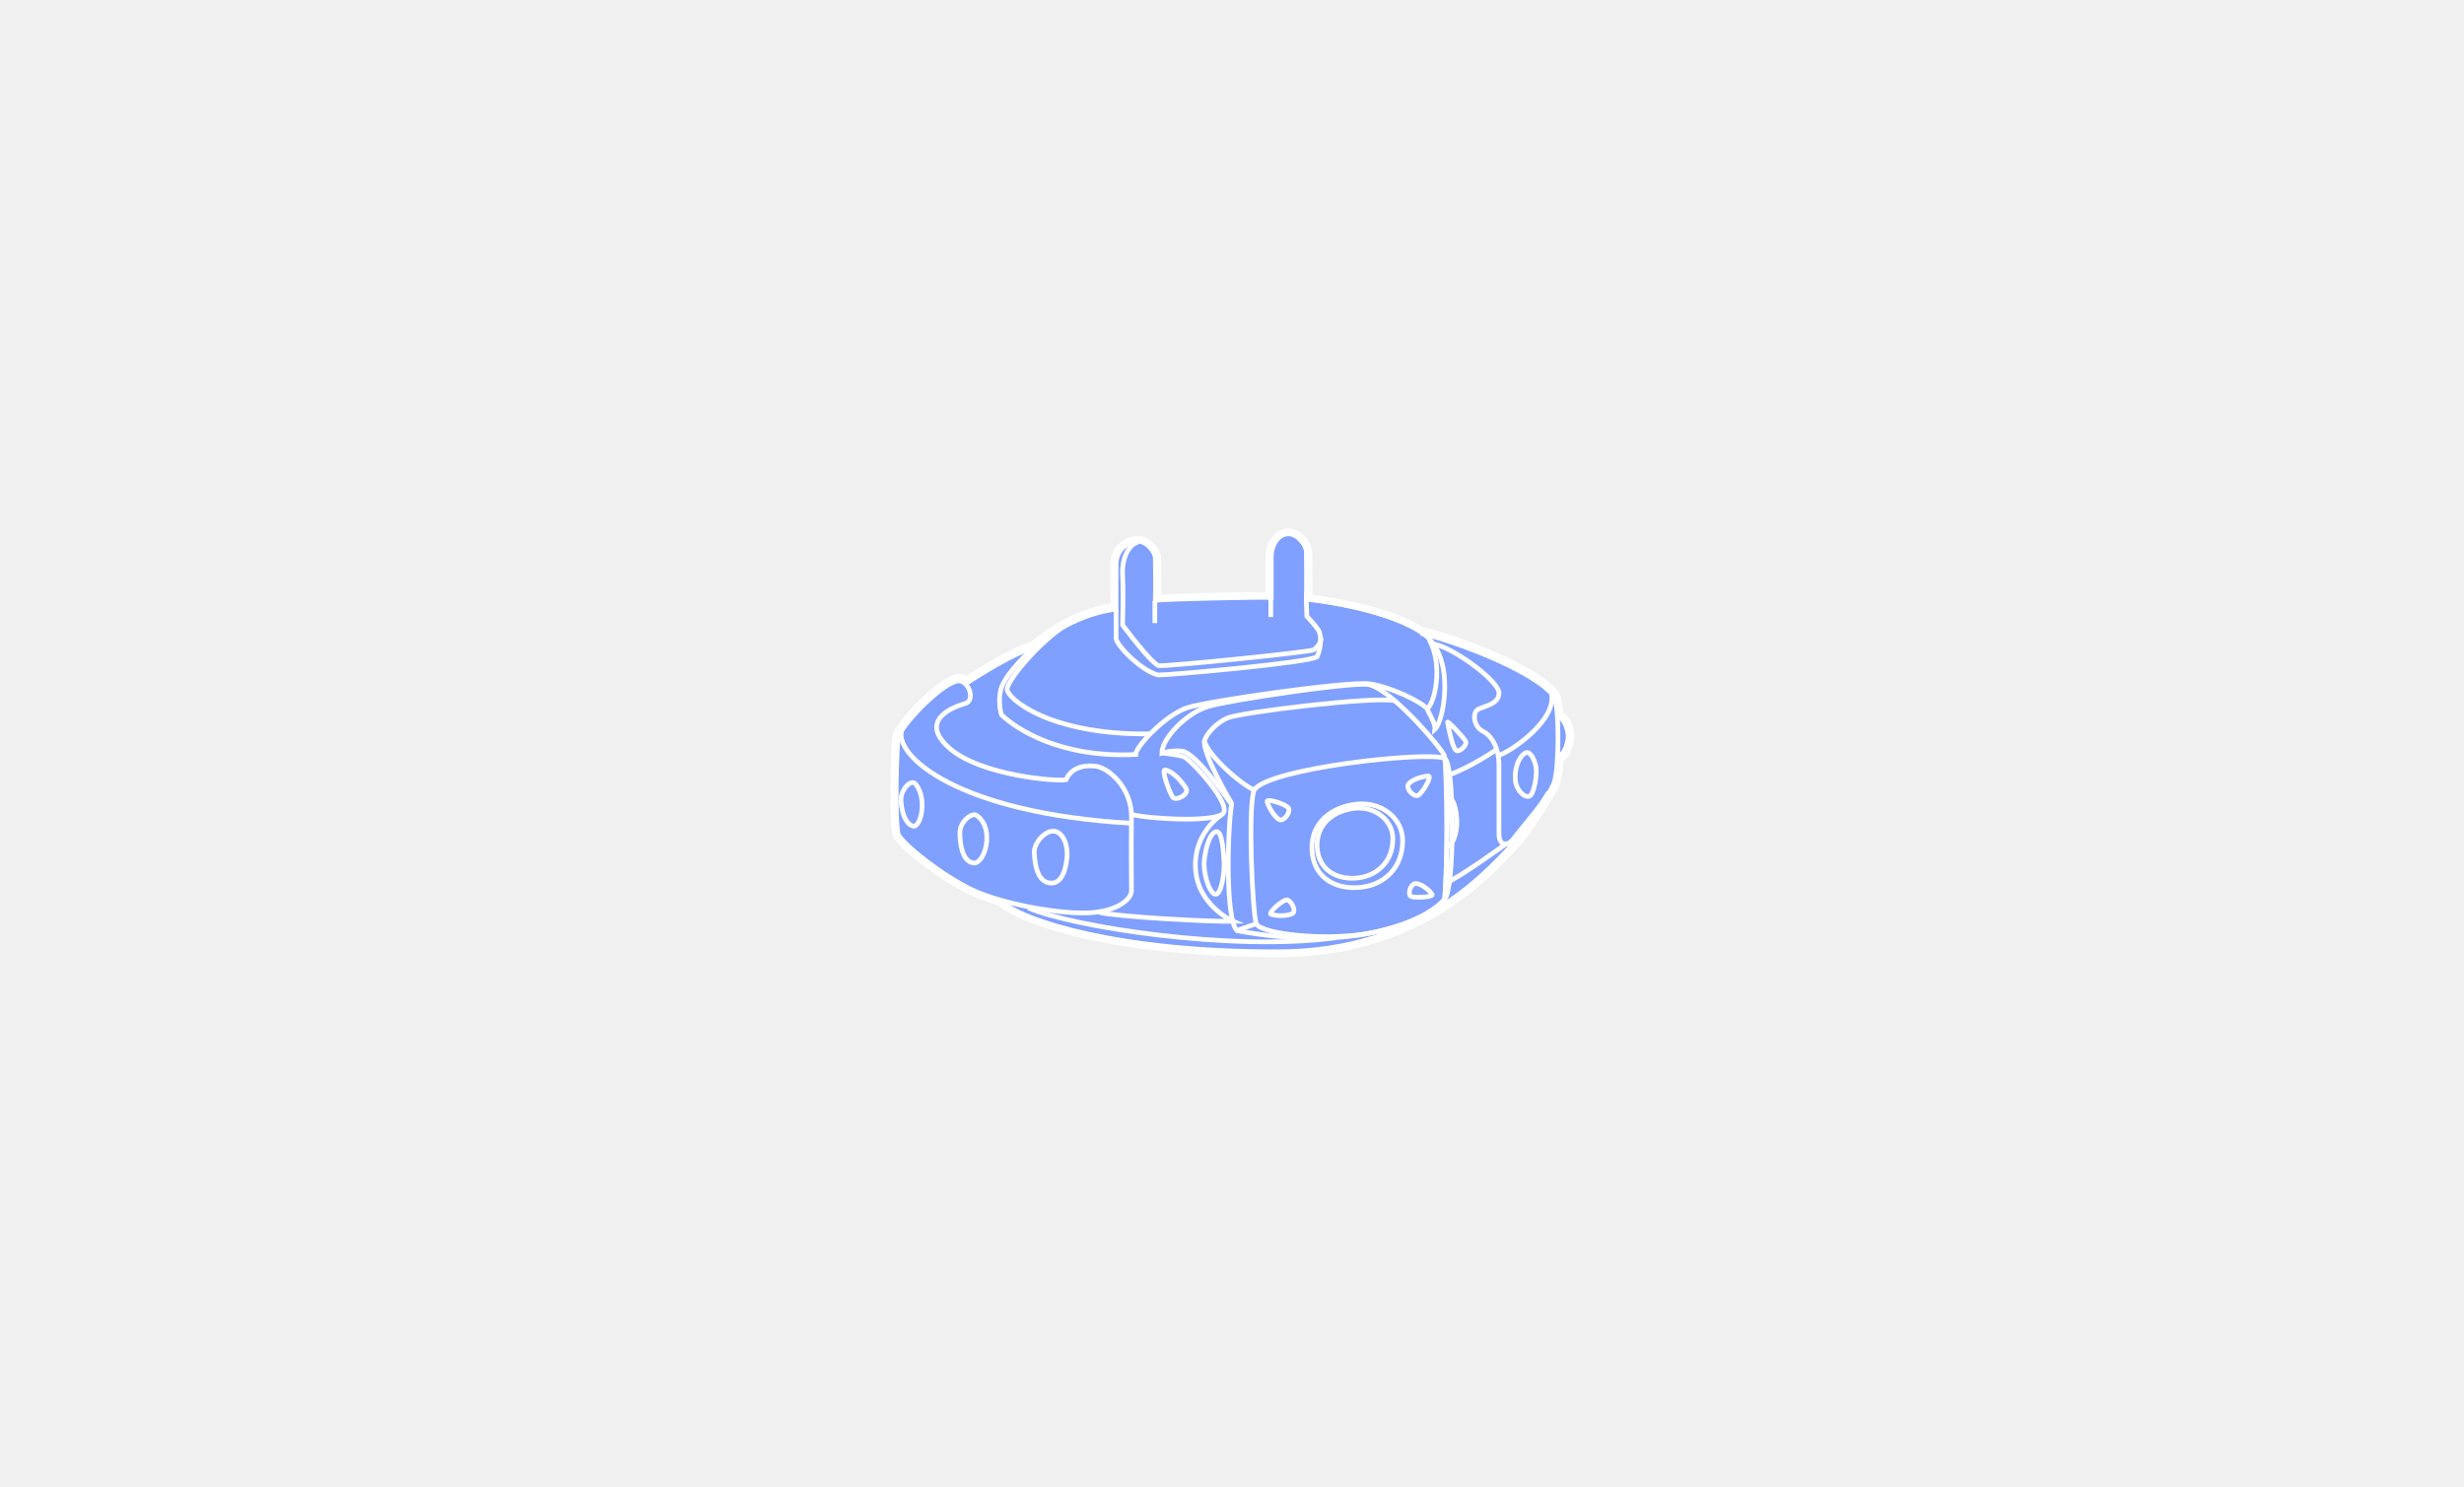
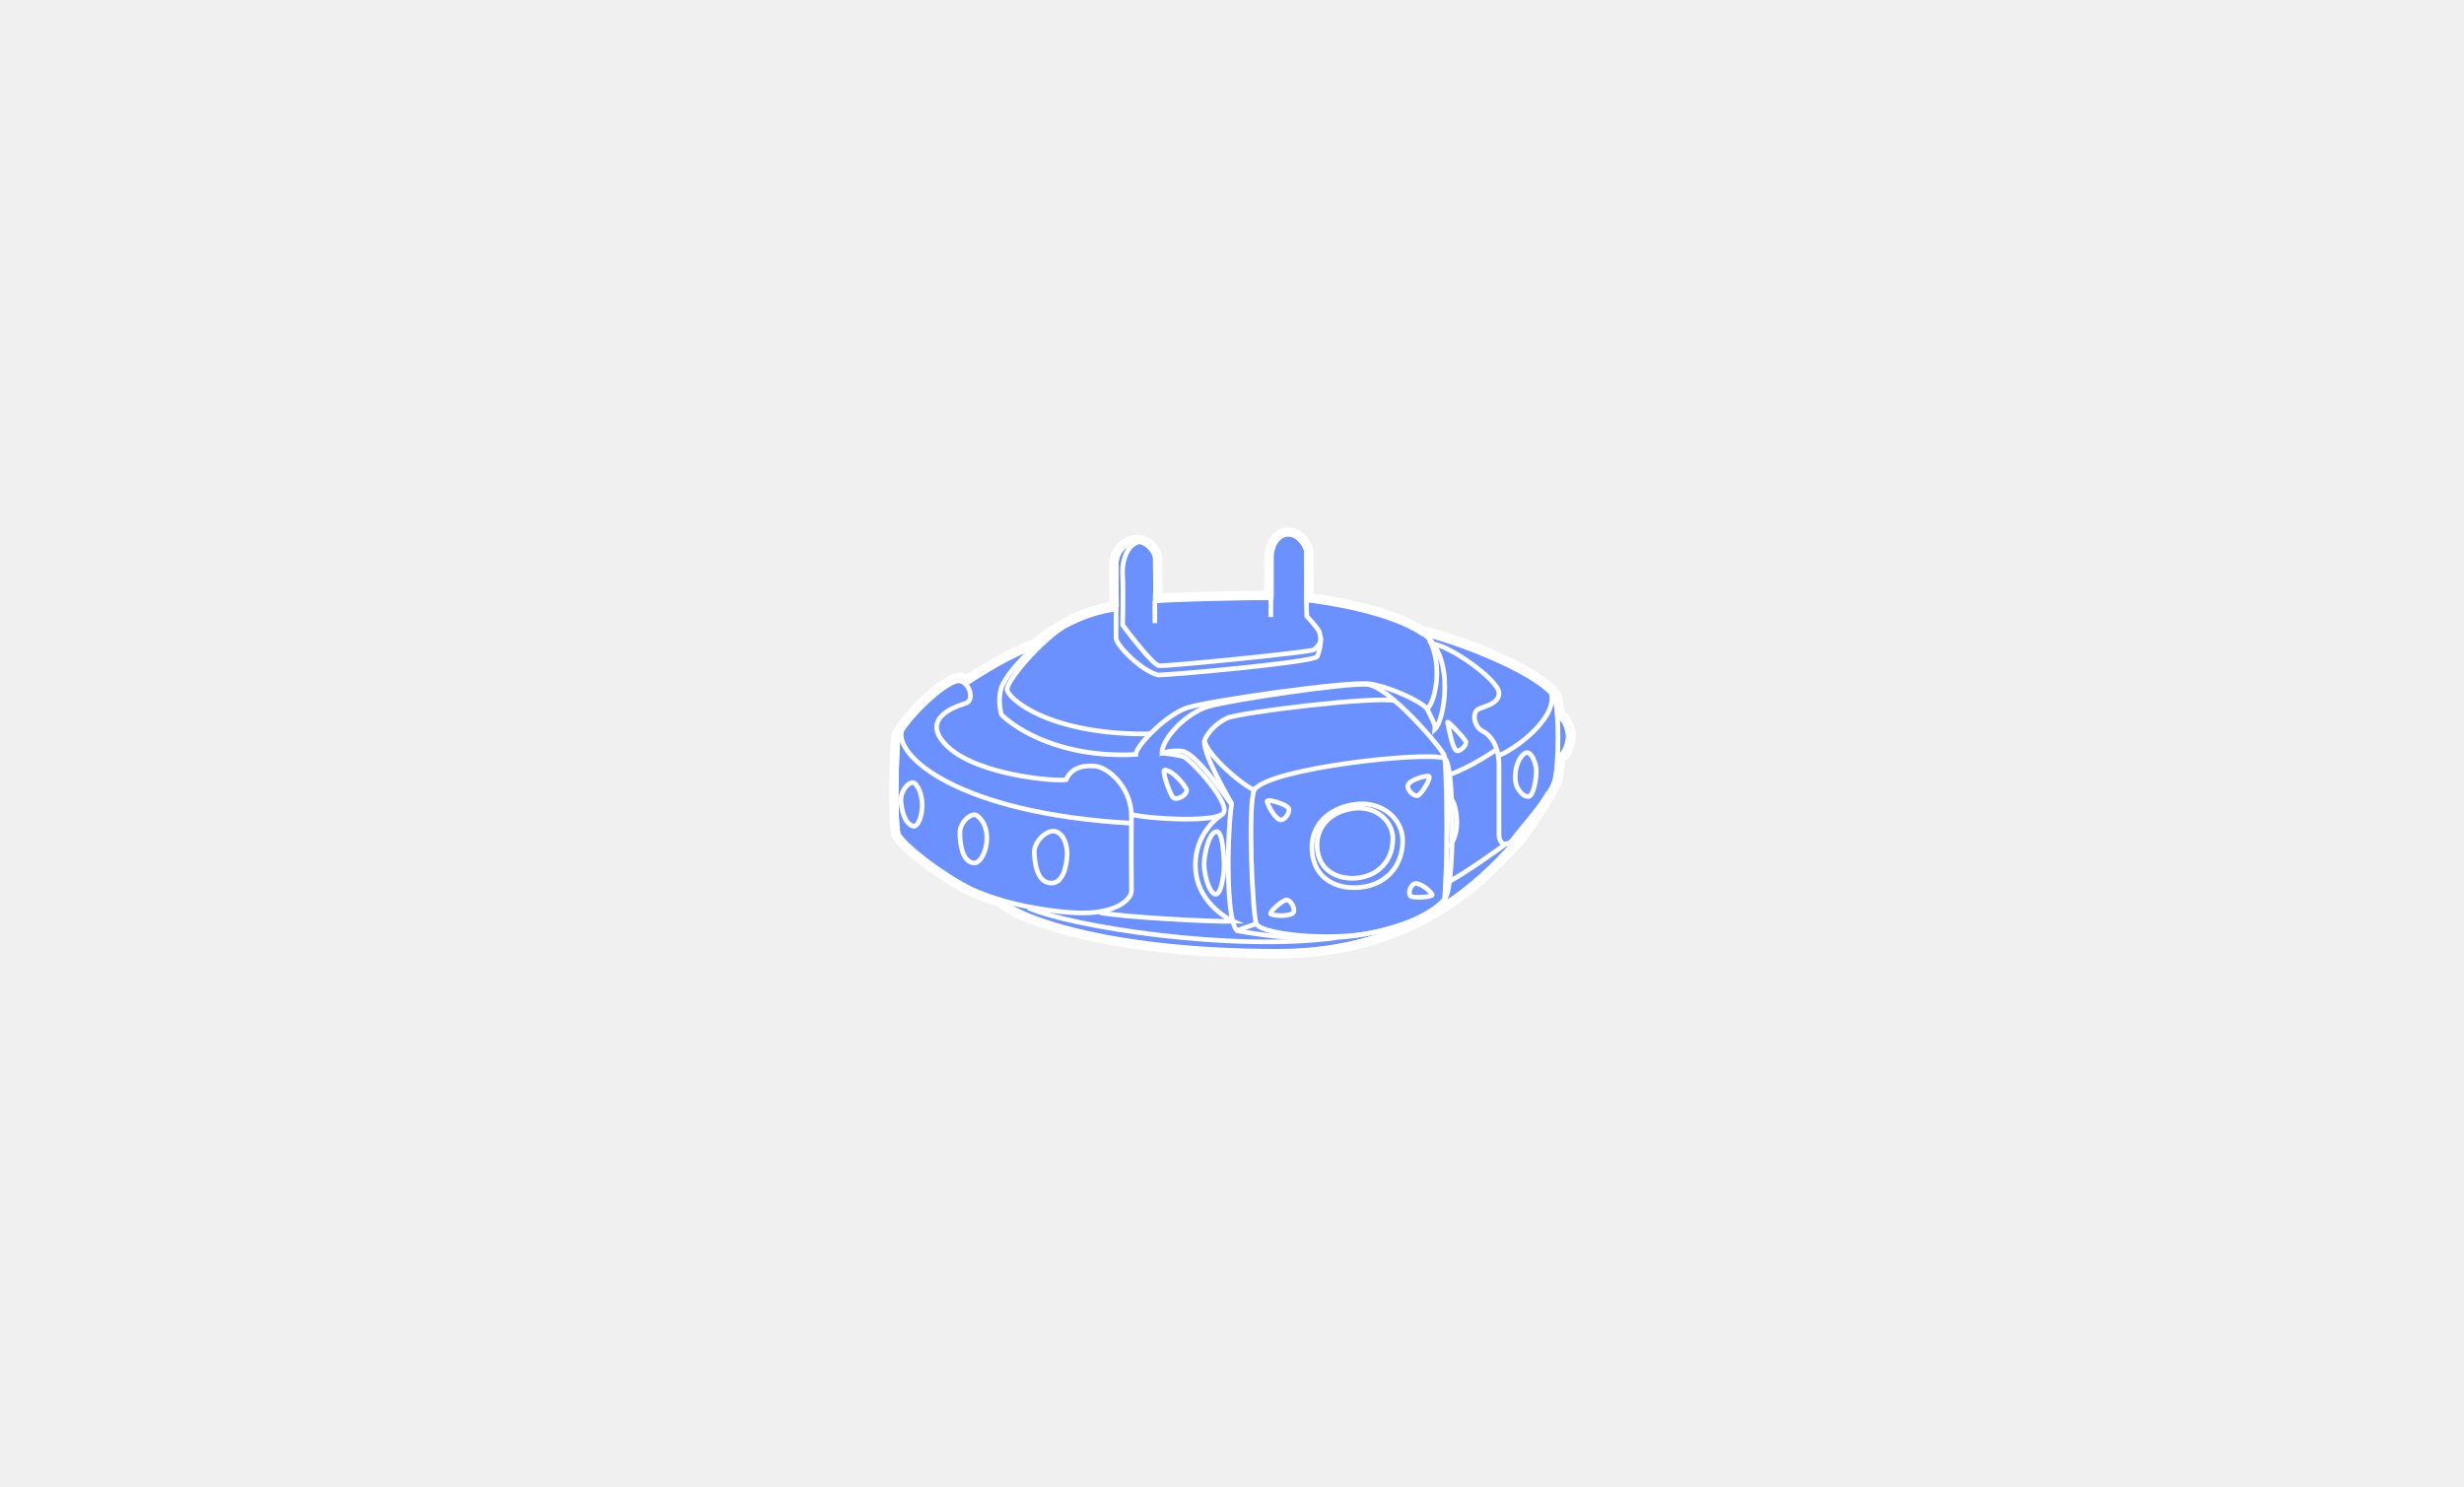
<svg id="bp-598" viewBox="0 0 527 318">
  <style type="text/css">
- 		.st0{fill:#80a0ff;stroke:#fff;stroke-width:1.5;stroke-miterlimit:10;}
+ 		.st0{fill:#6b90ff;stroke:#fff;stroke-width:2;stroke-miterlimit:10;stroke-linejoin:round;}
		.st1{fill:none;stroke:#fff;stroke-miterlimit:10;}
	</style>
  <g>
    <path class="st0" d="M336,157.5c0-1.1-0.6-3.3-1.6-4.1c-0.3-0.2-0.5-0.3-0.8-0.4c-0.1-2.1-0.4-3.8-0.8-4.5    c-4.3-5.7-22.2-12.3-28.7-13.6c-7-4.6-20.6-6.6-24.2-7c0.1-2.7,0-6.1,0-8.2c0-0.7,0-1.2,0-1.6c0-1.6-2-4.3-4.3-4.3    c-3,0-4.2,3.4-4.2,5.2v8.4c-4.3-0.1-19.7,0.3-23.8,0.6c0.1-2.5,0-5.1,0-6.9c0-0.7,0-1.2,0-1.6c0-1.7-2.1-4.1-4.1-4.1    c-2.1,0-5.3,1.5-5.3,5.6c0,3.2,0.1,7.4,0.1,8.7c-7,1-12.9,4.5-17.2,8.1c-4.8,1.6-11.1,5.5-14.4,7.7c-0.6-0.5-1.3-0.7-2.1-0.5    c-4.2,1.1-12.7,10.2-13,12.7c-0.3,2.3-0.8,16.5,0,20.8l0.1,0.2c1.7,2.9,10,9.1,15.9,12c1.8,0.8,3.9,1.6,6.2,2.3    c4.8,4.3,25,11,59.4,11c0.1,0,0.2,0,0.3,0c29.1,0,43.9-15.9,50.2-22.7c0.6-0.6,1.1-1.2,1.6-1.7c3.6-4.8,6.5-9.9,6.5-9.9l0,0    c0.6-0.9,1-1.7,1.2-2.4c0.3-1,0.6-2.9,0.7-5.1C335.3,161.7,336,158.7,336,157.5z" />
  </g>
  <g>
    <path class="st1" d="M204.6,145.7c2.5-0.6,4.2,4.2,1.8,4.8c-2.4,0.7-10.1,3.5-3.4,9.5c6.7,5.9,22.8,7.2,25,6.8    c1.1-2.5,3.6-3.2,6.3-2.9s7.8,4.5,7.7,11c-0.1,6.5,0,13.5,0,15.6s-3.6,4.8-10.3,4.8c-6.7,0-17.8-2.1-23.9-5    c-6.2-3-14.2-9.2-15.7-11.8c-0.8-4.2-0.3-18.3,0-20.6C192.3,155.7,200.7,146.7,204.6,145.7z" />
    <path class="st1" d="M238.7,130.3c-13.5,1.7-23.2,13.1-24.5,16.7c-0.7,2.2-0.4,4.6,0,5.9c3.2,3.1,12.7,9.3,28.7,8.5    c0-1.7,6.3-8.4,11-10c4.7-1.5,34.8-5.8,39.2-5.1s10.9,3.8,12.1,5.3c1.2,2.4,1.8,3.5,1.7,4.4c1.9-1.7,4.5-15.2-2.3-20.3    s-22.1-7.3-25.2-7.5c0.1-3.6,0-8.9,0-10.2s-1.8-3.8-3.8-3.8c-2.7,0-3.7,3.2-3.7,4.7c0,1.5,0,7.8,0,8.9c-3.3-0.1-21.7,0.3-24.8,0.6    c0.1-3.6,0-7.6,0-9s-1.9-3.6-3.6-3.6s-4.8,1.2-4.8,5.1S238.7,130.3,238.7,130.3z" />
    <path class="st1" d="M248.5,161.1c0-3.1,5.2-8.6,10-10c4.8-1.4,29.2-5,33.8-4.7c4.6,0.2,16,13.6,16.6,15.2c0.6,1.6,0.8,28.9,0,30.8    c-2.4,3.1-16.2,11.9-44.3,6.7c-2.5-2.2-2.1-21-1.2-27c-2-2.9-7.8-11-10.5-11.4C250.6,160.4,248.5,161.1,248.5,161.1z" />
    <path class="st1" d="M309,162.2c-4.2-1.5-37.3,2.1-40.7,6.7c-1.5,2.9-0.4,26.9,0.4,28.7c0.8,1.9,11.6,3.4,20.8,2.5    c9.2-0.9,19.4-5.5,19.5-7.8C309.5,183.7,310.1,163.5,309,162.2z" />
    <path class="st1" d="M289.8,172.9c4.5-0.4,8.1,2.7,8.1,6.5c0,5-3.4,7.9-7.4,8.4c-4.2,0.5-8.5-1.4-8.8-6.6    C281.5,176.2,285.3,173.4,289.8,172.9z" />
    <path class="st1" d="M290.3,172c5.4-0.5,9.7,3.2,9.7,7.8c0,6-4.1,9.5-8.9,10c-5,0.6-10.2-1.7-10.5-8    C280.3,175.9,285,172.5,290.3,172z" />
    <path class="st1" d="M271,171.5c-0.2-0.8,4.1,0.5,4.6,1.4c0.4,0.8-0.7,2.4-1.6,2.5C273.1,175.5,271.5,173.1,271,171.5z" />
    <path class="st1" d="M306.3,191.3c0.5,0.6-4,0.9-4.6,0.4c-0.6-0.5-0.1-2.2,0.7-2.6C303.2,188.6,305.4,190,306.3,191.3z" />
    <path class="st1" d="M305.5,166c0.9,0-1.4,3.9-2.3,4.2c-0.9,0.2-2.2-1.2-2.1-2.1C301.2,167.1,303.8,166.1,305.5,166z" />
    <path class="st1" d="M271.9,195.6c-0.9-0.2,2.4-3.1,3.3-3.1c0.9,0.1,1.8,1.8,1.5,2.6C276.4,195.9,273.5,196.1,271.9,195.6z" />
    <path class="st1" d="M306.3,137.7c3.9,0.4,14.2,7.8,14.3,10.5c0.1,2.6-3.7,2.9-4.7,3.7c-1,0.9-0.6,3.6,1.2,4.5    c1.8,0.9,3.5,3.3,3.5,7.3c0,4,0,12.8,0,14.8s1.5,3.1,3.2,0.8c1.7-2.3,7.5-8.7,8.6-11.9s1.1-16.2,0-18.4    c-4.3-5.7-22.5-12.3-28.5-13.5" />
    <path class="st1" d="M206.5,146.3c3.3-2.2,9.9-6.3,14.7-7.9" />
    <path class="st1" d="M213.9,192.7c4.8,4.4,25.8,11,59.4,10.9c31.5,0,46-18.7,51.4-24.2c3.6-4.9,6.5-9.9,6.5-9.9" />
    <path class="st1" d="M192.9,156.1c-1.9,5.5,12,17.9,49,20" />
    <path class="st1" d="M309.3,166c5.5-1.9,10.8-5.7,10.8-5.7" />
    <path class="st1" d="M320.5,161.6c2.3-0.6,12.7-7.5,11.3-13.4" />
    <path class="st1" d="M241.9,174.2c3.9,1,16.9,1.7,19.5,0s-6.8-11.8-8.2-12.3s-4.6-0.8-4.6-0.8" />
    <path class="st1" d="M249.2,164.7c-0.9-0.2,0.9,4.8,1.6,5.8c0.7,1,3.6-0.6,2.9-1.8S251.1,165.1,249.2,164.7z" />
    <path class="st1" d="M309.6,154.5c-0.1-0.5,3.5,3.3,3.9,4.1c0.3,0.8-1.2,2.2-1.9,2C310.8,160.4,310.1,157.1,309.6,154.5z" />
    <path class="st1" d="M298.4,149.9c-4.6-1-33.2,2.5-35.9,3.7c-2.7,1.2-4.6,3.7-4.9,4.9c0.9,3.4,8.4,9.7,10.7,10.5" />
    <path class="st1" d="M257.6,158.5c-0.4,2.9,5.9,13.5,5.9,13.5" />
    <path class="st1" d="M268.7,197.6c-2.1,0.7-4,1.4-4,1.4" />
    <path class="st1" d="M219.9,194.2c9.4,4.1,43.8,9.4,65.8,6.4" />
    <path class="st1" d="M309.2,188.9c2.9-1.1,13.2-8.6,13.2-8.6" />
    <path class="st1" d="M227.2,134.2c-5.9,4.2-11.7,11.4-11.8,13.2c-0.1,1.9,8.9,9.9,30.7,9.6" />
    <path class="st1" d="M305.2,151.7c1.7-1.3,3.5-9.4,0.5-14.8" />
    <path class="st1" d="M238.7,130.3c0,0,0,4.6,0,6.2c0,1.5,5.4,7,9,7.9c2.5,0,32.1-2.6,34-3.9c1.1-2.5,0.8-4.8,0.3-5.7    c-0.6-0.9-2.5-3-2.5-3l-0.1-3.4" />
    <path class="st1" d="M243.4,116c-1.9,0.4-3.5,3.3-3.3,7c0.2,3.7,0,10.7,0,10.7s6.3,8.5,7.8,8.7c1.5,0.2,32.4-2.9,33.1-3.4    c0.7-0.5,1.7-1.7,1.5-2.6" />
    <line class="st1" x1="247" y1="128.6" x2="247" y2="133.3" />
    <line class="st1" x1="271.8" y1="128" x2="271.8" y2="132" />
    <path class="st1" d="M326.2,161.1c1.1-0.6,2,1.4,2.3,2.9s-0.3,5.4-1.2,6.2c-0.9,0.8-3-1-3.2-3.3S324.7,162,326.2,161.1z" />
    <path class="st1" d="M333.2,153.5c1.3-0.2,2.2,2.7,2.2,4c0,1.2-0.7,4-2.2,4.3" />
    <path class="st1" d="M195.9,167.8c-1-1.4-3.3,1.2-3.2,3.4s0.8,4.9,2.5,5.5S198.4,171,195.9,167.8z" />
    <path class="st1" d="M209,174.5c-1.1-0.9-3.7,1.3-3.7,3.6c0,2.4,0.5,6.2,2.9,6.5C210.5,185,212.9,177.5,209,174.5z" />
    <path class="st1" d="M225.9,177.9c-1.9-0.7-4.7,2.1-4.7,4.4c0.1,2.2,0.5,6.3,3.4,6.6c2.9,0.3,3.5-4.1,3.6-5.5    C228.4,182,228,178.7,225.9,177.9z" />
    <path class="st1" d="M309.6,170.5c1.7,0.2,2,4.1,2,5.6c0,1.5-0.6,4.5-2,5" />
    <path class="st1" d="M260.2,177.9c1.3-0.1,1.5,4.9,1.6,6.7s-0.5,6.7-1.8,6.7s-2.8-4.6-2.4-7.6C258,180.8,258.9,178,260.2,177.9z" />
    <path class="st1" d="M261.4,174.2c0,0-6.2,3.8-5.7,11.7c0.5,7.9,8.1,11.2,8.1,11.2c-4.6,0.1-23.9-0.9-28.6-1.9" />
    <path class="st1" d="M309,162.2c2.2,1.5,2.1,28.2,0,30.1" />
  </g>
</svg>
